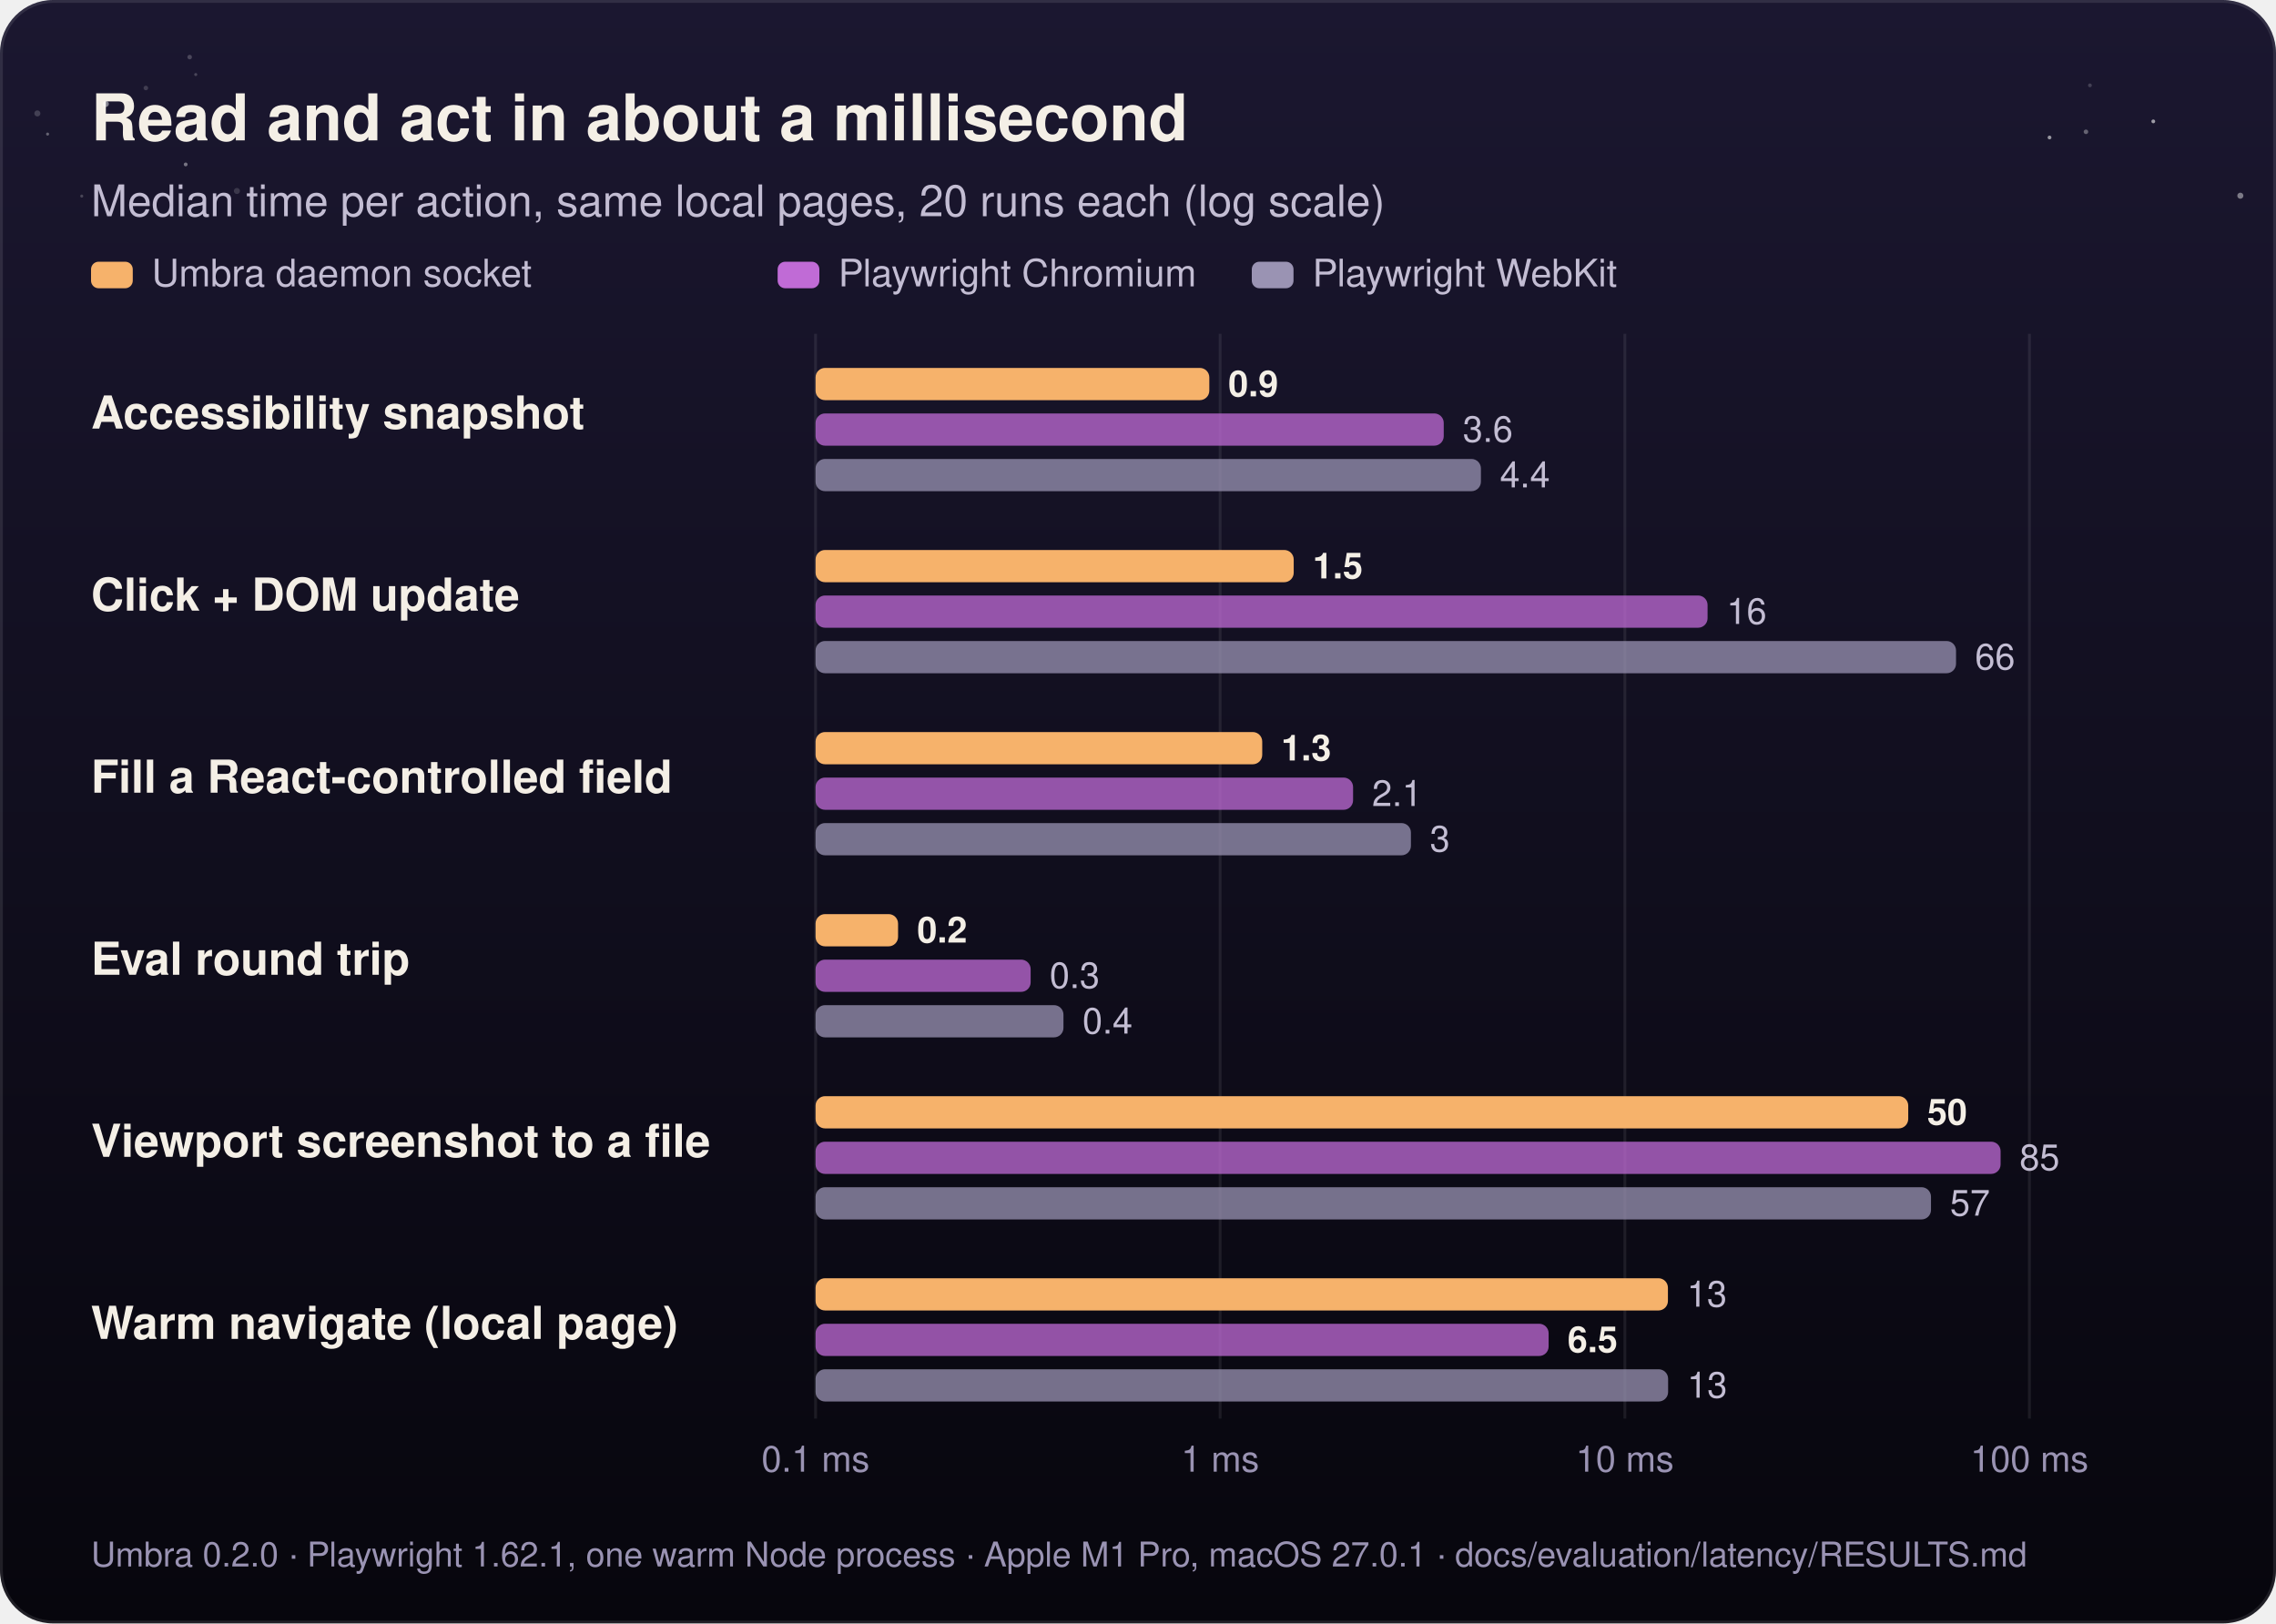
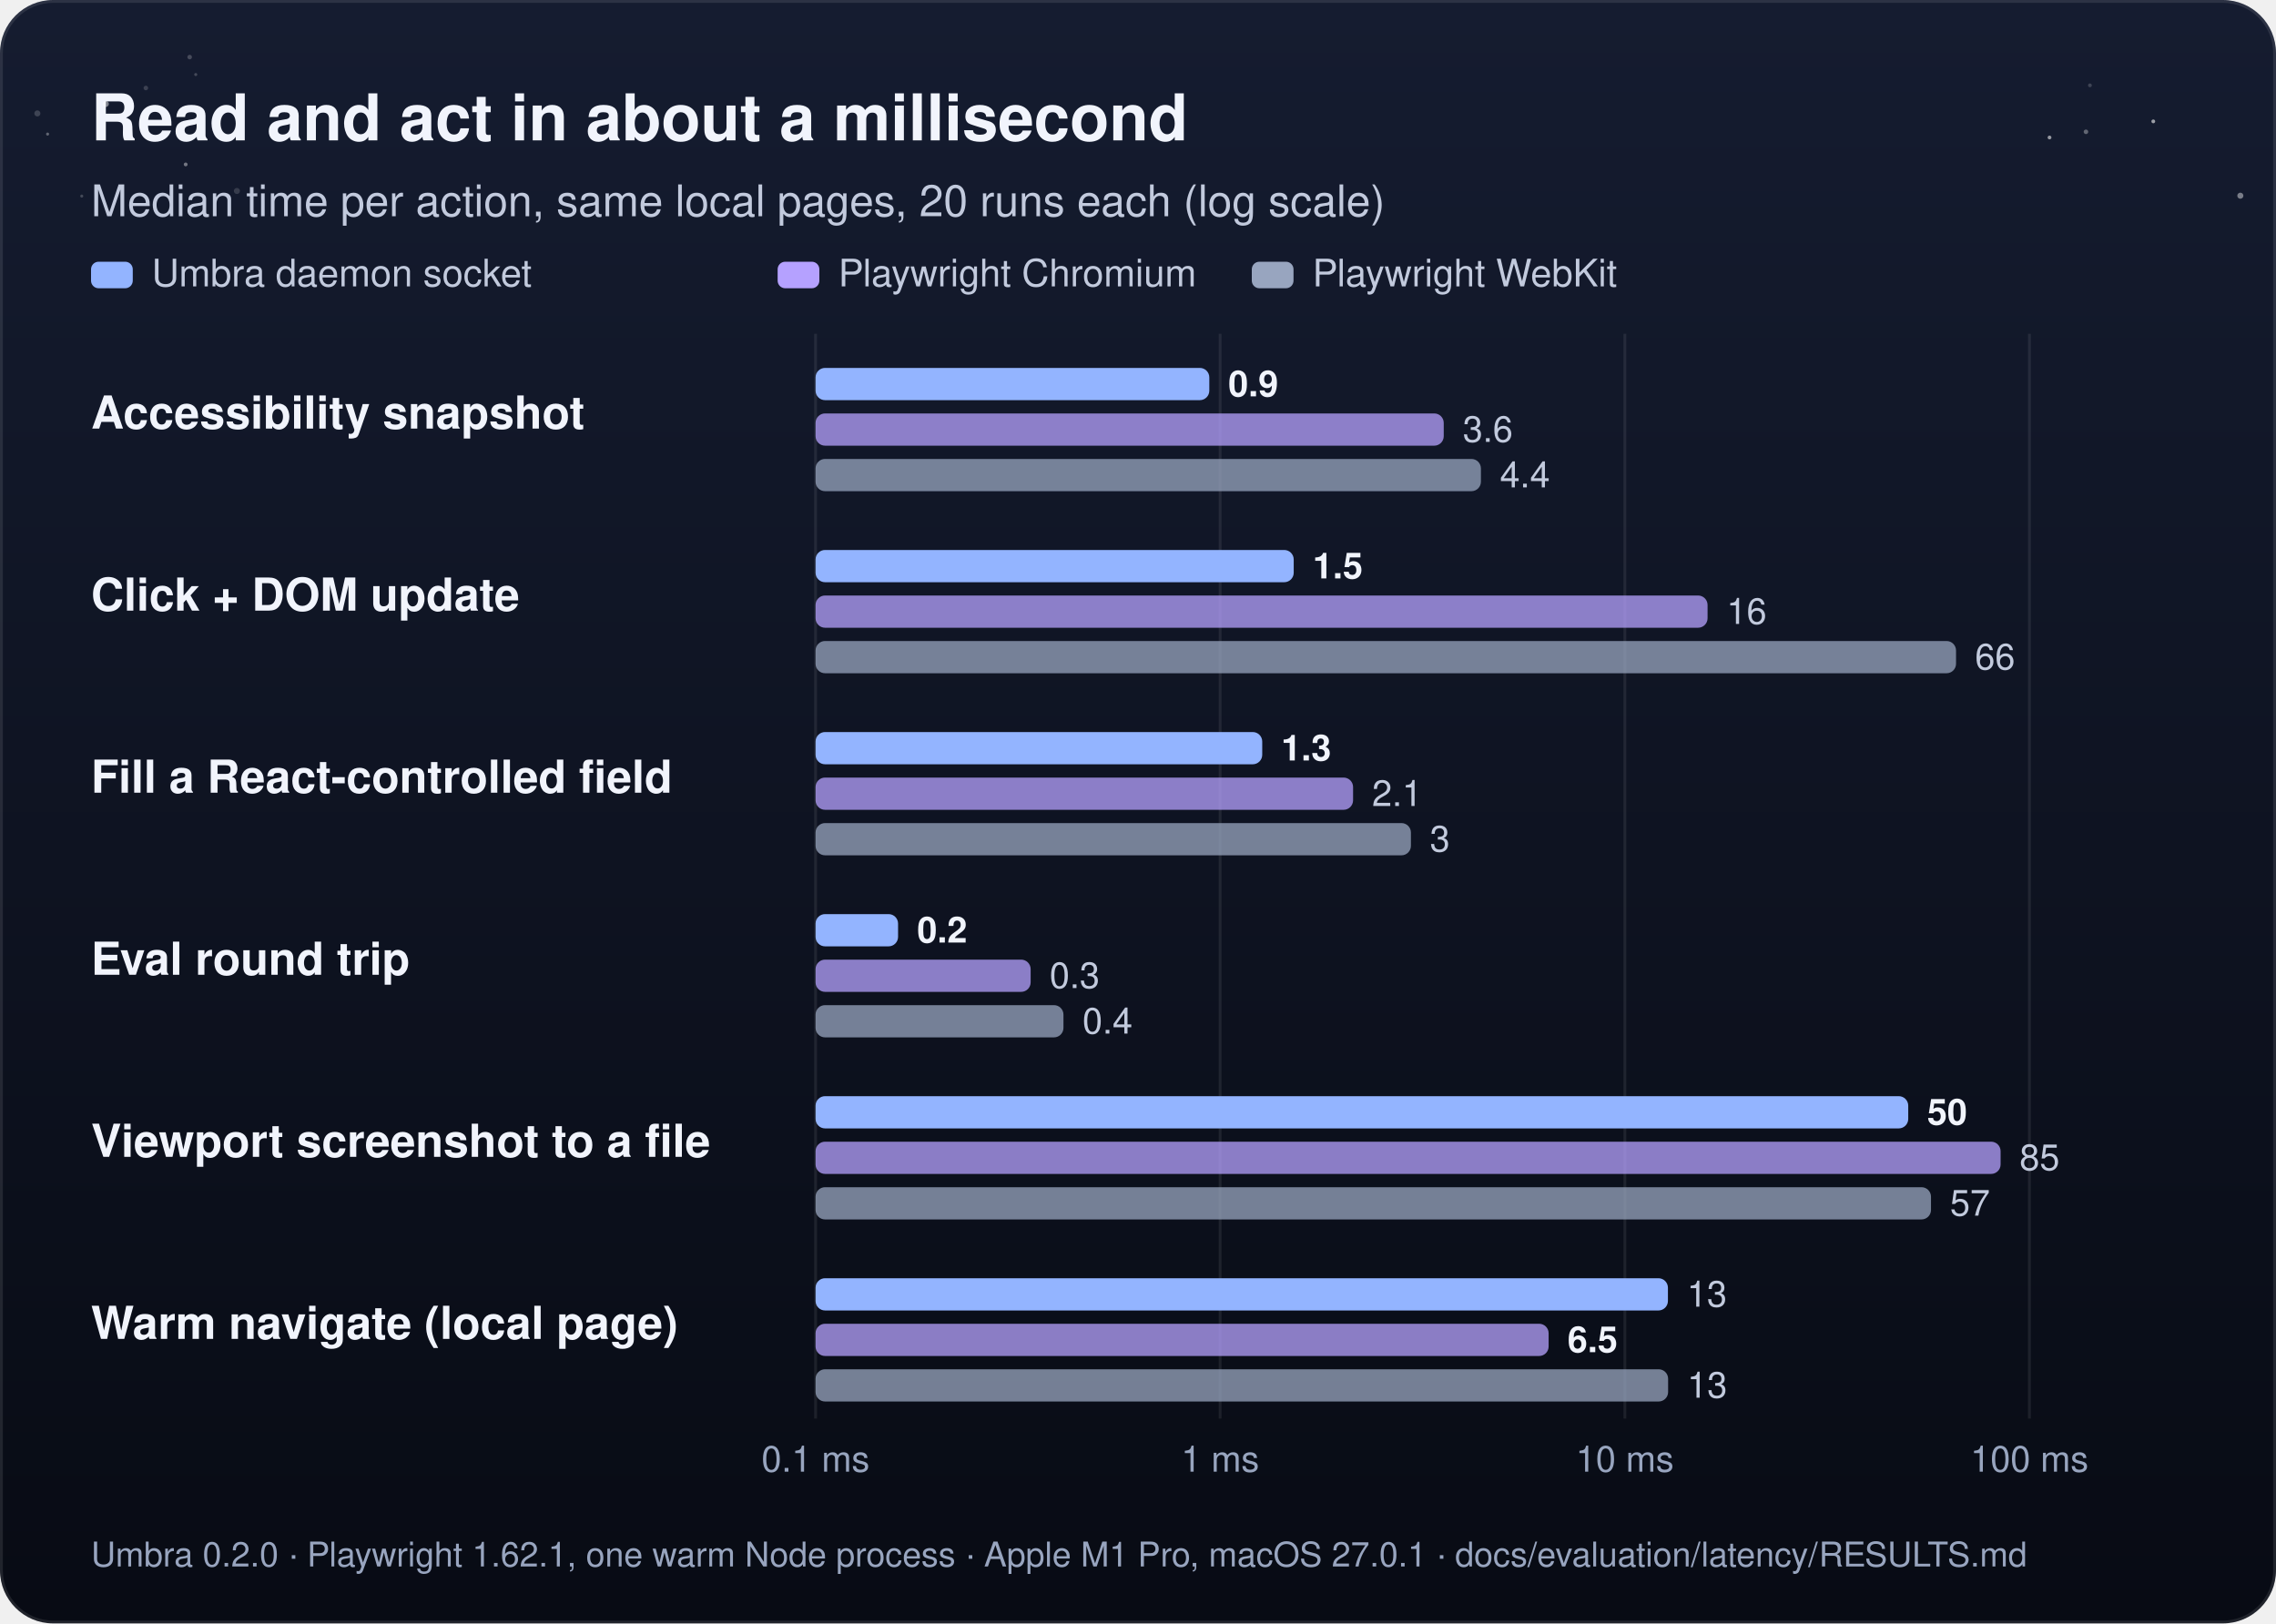
<svg xmlns="http://www.w3.org/2000/svg" viewBox="0 0 1200 856" width="1200" height="856" role="img" aria-labelledby="title desc">
  <defs>
    <radialGradient id="corona" cx="0" cy="0" r="230" gradientUnits="userSpaceOnUse">
-       <stop offset="0.60" stop-color="#ffe7b0" stop-opacity="0" />
-       <stop offset="0.655" stop-color="#fff1d2" stop-opacity="1" />
-       <stop offset="0.70" stop-color="#f6b26b" stop-opacity="0.7" />
-       <stop offset="0.82" stop-color="#c06bd6" stop-opacity="0.22" />
-       <stop offset="1" stop-color="#7c5cf6" stop-opacity="0" />
+       <stop offset="0.60" stop-color="#dce7ff" stop-opacity="0" />
+       <stop offset="0.655" stop-color="#e8edff" stop-opacity="1" />
+       <stop offset="0.70" stop-color="#93b4ff" stop-opacity="0.7" />
+       <stop offset="0.82" stop-color="#b5a1ff" stop-opacity="0.22" />
+       <stop offset="1" stop-color="#7c83f6" stop-opacity="0" />
    </radialGradient>
    <radialGradient id="rays" cx="0" cy="0" r="262" gradientUnits="userSpaceOnUse">
-       <stop offset="0.56" stop-color="#fff1d2" stop-opacity="0.75" />
-       <stop offset="0.72" stop-color="#f6b26b" stop-opacity="0.32" />
-       <stop offset="1" stop-color="#c06bd6" stop-opacity="0" />
+       <stop offset="0.56" stop-color="#e8edff" stop-opacity="0.75" />
+       <stop offset="0.72" stop-color="#93b4ff" stop-opacity="0.32" />
+       <stop offset="1" stop-color="#b5a1ff" stop-opacity="0" />
    </radialGradient>
    <radialGradient id="moon" cx="-40" cy="-50" r="190" gradientUnits="userSpaceOnUse">
-       <stop offset="0" stop-color="#1c1830" />
-       <stop offset="1" stop-color="#07060d" />
+       <stop offset="0" stop-color="#192039" />
+       <stop offset="1" stop-color="#080b14" />
    </radialGradient>
    <radialGradient id="bead" cx="0" cy="0" r="46" gradientUnits="userSpaceOnUse">
      <stop offset="0" stop-color="#ffffff" />
-       <stop offset="0.18" stop-color="#fff4dc" />
-       <stop offset="0.45" stop-color="#ffd08a" stop-opacity="0.45" />
-       <stop offset="1" stop-color="#ffb35c" stop-opacity="0" />
+       <stop offset="0.18" stop-color="#edf3ff" />
+       <stop offset="0.45" stop-color="#bbceff" stop-opacity="0.45" />
+       <stop offset="1" stop-color="#93b4ff" stop-opacity="0" />
    </radialGradient>
    <radialGradient id="halo" cx="0.5" cy="0.5" r="0.5">
-       <stop offset="0" stop-color="#7c5cf6" stop-opacity="0.20" />
-       <stop offset="1" stop-color="#7c5cf6" stop-opacity="0" />
+       <stop offset="0" stop-color="#7c83f6" stop-opacity="0.20" />
+       <stop offset="1" stop-color="#7c83f6" stop-opacity="0" />
    </radialGradient>
    <filter id="soft" x="-25%" y="-25%" width="150%" height="150%">
      <feGaussianBlur stdDeviation="2.6" />
    </filter>
    <linearGradient id="sky" x1="0" y1="0" x2="0" y2="1">
-       <stop offset="0" stop-color="#1b1730" />
-       <stop offset="1" stop-color="#07060d" />
+       <stop offset="0" stop-color="#151c30" />
+       <stop offset="1" stop-color="#080b14" />
    </linearGradient>
  </defs>
  <rect width="1200" height="856" rx="28" fill="url(#sky)" />
  <rect x="0.75" y="0.75" width="1198.5" height="854.5" rx="27.25" fill="none" stroke="#ffffff" stroke-opacity="0.10" stroke-width="1.5" />
-   <text x="48" y="74" font-family="-apple-system, BlinkMacSystemFont, 'SF Pro Display', 'Segoe UI', Helvetica, Arial, sans-serif" font-size="34" fill="#f4efe6" font-weight="600">Read and act in about a millisecond</text>
-   <text x="48" y="114" font-family="-apple-system, BlinkMacSystemFont, 'SF Pro Display', 'Segoe UI', Helvetica, Arial, sans-serif" font-size="23" fill="#c3bdd3">Median time per action, same local pages, 20 runs each (log scale)</text>
+   <text x="48" y="74" font-family="-apple-system, BlinkMacSystemFont, 'SF Pro Display', 'Segoe UI', Helvetica, Arial, sans-serif" font-size="34" fill="#f1f4fc" font-weight="600">Read and act in about a millisecond</text>
+   <text x="48" y="114" font-family="-apple-system, BlinkMacSystemFont, 'SF Pro Display', 'Segoe UI', Helvetica, Arial, sans-serif" font-size="23" fill="#c2cadd">Median time per action, same local pages, 20 runs each (log scale)</text>
  <circle cx="19.7" cy="59.8" r="1.6" fill="#ffffff" fill-opacity="0.18" />
  <circle cx="1181.2" cy="103.2" r="1.6" fill="#ffffff" fill-opacity="0.43" />
  <circle cx="55.8" cy="54.8" r="1.6" fill="#ffffff" fill-opacity="0.46" />
  <circle cx="43.1" cy="103.4" r="0.8" fill="#ffffff" fill-opacity="0.21" />
  <circle cx="1099.8" cy="69.5" r="1.2" fill="#ffffff" fill-opacity="0.33" />
  <circle cx="103.2" cy="39.3" r="0.8" fill="#ffffff" fill-opacity="0.21" />
  <circle cx="124.9" cy="100.7" r="1.6" fill="#ffffff" fill-opacity="0.15" />
  <circle cx="97.9" cy="86.7" r="1" fill="#ffffff" fill-opacity="0.41" />
  <circle cx="1101.9" cy="45.0" r="1" fill="#ffffff" fill-opacity="0.18" />
  <circle cx="1135.3" cy="64.0" r="1" fill="#ffffff" fill-opacity="0.58" />
  <circle cx="76.9" cy="46.4" r="1.2" fill="#ffffff" fill-opacity="0.17" />
  <circle cx="1080.6" cy="72.5" r="1" fill="#ffffff" fill-opacity="0.55" />
  <circle cx="100.0" cy="30.1" r="1.2" fill="#ffffff" fill-opacity="0.21" />
  <circle cx="25.1" cy="70.7" r="0.8" fill="#ffffff" fill-opacity="0.33" />
-   <rect x="48" y="138" width="22" height="14" rx="4" fill="#f6b26b" />
-   <text x="80" y="151" font-family="-apple-system, BlinkMacSystemFont, 'SF Pro Display', 'Segoe UI', Helvetica, Arial, sans-serif" font-size="20" fill="#c3bdd3">Umbra daemon socket</text>
-   <rect x="410" y="138" width="22" height="14" rx="4" fill="#c06bd6" />
-   <text x="442" y="151" font-family="-apple-system, BlinkMacSystemFont, 'SF Pro Display', 'Segoe UI', Helvetica, Arial, sans-serif" font-size="20" fill="#c3bdd3">Playwright Chromium</text>
-   <rect x="660" y="138" width="22" height="14" rx="4" fill="#9a93b3" />
-   <text x="692" y="151" font-family="-apple-system, BlinkMacSystemFont, 'SF Pro Display', 'Segoe UI', Helvetica, Arial, sans-serif" font-size="20" fill="#c3bdd3">Playwright WebKit</text>
+   <rect x="48" y="138" width="22" height="14" rx="4" fill="#93b4ff" />
+   <text x="80" y="151" font-family="-apple-system, BlinkMacSystemFont, 'SF Pro Display', 'Segoe UI', Helvetica, Arial, sans-serif" font-size="20" fill="#c2cadd">Umbra daemon socket</text>
+   <rect x="410" y="138" width="22" height="14" rx="4" fill="#b5a1ff" />
+   <text x="442" y="151" font-family="-apple-system, BlinkMacSystemFont, 'SF Pro Display', 'Segoe UI', Helvetica, Arial, sans-serif" font-size="20" fill="#c2cadd">Playwright Chromium</text>
+   <rect x="660" y="138" width="22" height="14" rx="4" fill="#98a5bf" />
+   <text x="692" y="151" font-family="-apple-system, BlinkMacSystemFont, 'SF Pro Display', 'Segoe UI', Helvetica, Arial, sans-serif" font-size="20" fill="#c2cadd">Playwright WebKit</text>
  <line x1="430.0" y1="176" x2="430.0" y2="748" stroke="#ffffff" stroke-opacity="0.08" stroke-width="1.5" />
-   <text x="430" y="776" font-family="-apple-system, BlinkMacSystemFont, 'SF Pro Display', 'Segoe UI', Helvetica, Arial, sans-serif" font-size="19" fill="#9a93b3" text-anchor="middle">0.1 ms</text>
+   <text x="430" y="776" font-family="-apple-system, BlinkMacSystemFont, 'SF Pro Display', 'Segoe UI', Helvetica, Arial, sans-serif" font-size="19" fill="#98a5bf" text-anchor="middle">0.1 ms</text>
  <line x1="643.3" y1="176" x2="643.3" y2="748" stroke="#ffffff" stroke-opacity="0.08" stroke-width="1.5" />
-   <text x="643.333" y="776" font-family="-apple-system, BlinkMacSystemFont, 'SF Pro Display', 'Segoe UI', Helvetica, Arial, sans-serif" font-size="19" fill="#9a93b3" text-anchor="middle">1 ms</text>
+   <text x="643.333" y="776" font-family="-apple-system, BlinkMacSystemFont, 'SF Pro Display', 'Segoe UI', Helvetica, Arial, sans-serif" font-size="19" fill="#98a5bf" text-anchor="middle">1 ms</text>
  <line x1="856.7" y1="176" x2="856.7" y2="748" stroke="#ffffff" stroke-opacity="0.08" stroke-width="1.5" />
-   <text x="856.667" y="776" font-family="-apple-system, BlinkMacSystemFont, 'SF Pro Display', 'Segoe UI', Helvetica, Arial, sans-serif" font-size="19" fill="#9a93b3" text-anchor="middle">10 ms</text>
+   <text x="856.667" y="776" font-family="-apple-system, BlinkMacSystemFont, 'SF Pro Display', 'Segoe UI', Helvetica, Arial, sans-serif" font-size="19" fill="#98a5bf" text-anchor="middle">10 ms</text>
  <line x1="1070.0" y1="176" x2="1070.0" y2="748" stroke="#ffffff" stroke-opacity="0.08" stroke-width="1.5" />
-   <text x="1070" y="776" font-family="-apple-system, BlinkMacSystemFont, 'SF Pro Display', 'Segoe UI', Helvetica, Arial, sans-serif" font-size="19" fill="#9a93b3" text-anchor="middle">100 ms</text>
-   <text x="48" y="226" font-family="-apple-system, BlinkMacSystemFont, 'SF Pro Display', 'Segoe UI', Helvetica, Arial, sans-serif" font-size="24" fill="#f4efe6" font-weight="600">Accessibility snapshot</text>
-   <rect x="430" y="194" width="207.6" height="17" rx="5" fill="#f6b26b" fill-opacity="1" />
-   <text x="647.601" y="209" font-family="-apple-system, BlinkMacSystemFont, 'SF Pro Display', 'Segoe UI', Helvetica, Arial, sans-serif" font-size="19" fill="#f4efe6" font-weight="700">0.9</text>
-   <rect x="430" y="218" width="331.2" height="17" rx="5" fill="#c06bd6" fill-opacity="0.75" />
-   <text x="771.236" y="233" font-family="-apple-system, BlinkMacSystemFont, 'SF Pro Display', 'Segoe UI', Helvetica, Arial, sans-serif" font-size="19" fill="#c3bdd3">3.6</text>
-   <rect x="430" y="242" width="350.8" height="17" rx="5" fill="#9a93b3" fill-opacity="0.75" />
-   <text x="790.814" y="257" font-family="-apple-system, BlinkMacSystemFont, 'SF Pro Display', 'Segoe UI', Helvetica, Arial, sans-serif" font-size="19" fill="#c3bdd3">4.4</text>
-   <text x="48" y="322" font-family="-apple-system, BlinkMacSystemFont, 'SF Pro Display', 'Segoe UI', Helvetica, Arial, sans-serif" font-size="24" fill="#f4efe6" font-weight="600">Click + DOM update</text>
-   <rect x="430" y="290" width="252.1" height="17" rx="5" fill="#f6b26b" fill-opacity="1" />
-   <text x="692.127" y="305" font-family="-apple-system, BlinkMacSystemFont, 'SF Pro Display', 'Segoe UI', Helvetica, Arial, sans-serif" font-size="19" fill="#f4efe6" font-weight="700">1.5</text>
-   <rect x="430" y="314" width="470.3" height="17" rx="5" fill="#c06bd6" fill-opacity="0.75" />
-   <text x="910.328" y="329" font-family="-apple-system, BlinkMacSystemFont, 'SF Pro Display', 'Segoe UI', Helvetica, Arial, sans-serif" font-size="19" fill="#c3bdd3">16</text>
-   <rect x="430" y="338" width="601.3" height="17" rx="5" fill="#9a93b3" fill-opacity="0.75" />
-   <text x="1041.29" y="353" font-family="-apple-system, BlinkMacSystemFont, 'SF Pro Display', 'Segoe UI', Helvetica, Arial, sans-serif" font-size="19" fill="#c3bdd3">66</text>
-   <text x="48" y="418" font-family="-apple-system, BlinkMacSystemFont, 'SF Pro Display', 'Segoe UI', Helvetica, Arial, sans-serif" font-size="24" fill="#f4efe6" font-weight="600">Fill a React-controlled field</text>
-   <rect x="430" y="386" width="235.5" height="17" rx="5" fill="#f6b26b" fill-opacity="1" />
-   <text x="675.478" y="401" font-family="-apple-system, BlinkMacSystemFont, 'SF Pro Display', 'Segoe UI', Helvetica, Arial, sans-serif" font-size="19" fill="#f4efe6" font-weight="700">1.3</text>
-   <rect x="430" y="410" width="283.4" height="17" rx="5" fill="#c06bd6" fill-opacity="0.75" />
-   <text x="723.388" y="425" font-family="-apple-system, BlinkMacSystemFont, 'SF Pro Display', 'Segoe UI', Helvetica, Arial, sans-serif" font-size="19" fill="#c3bdd3">2.1</text>
-   <rect x="430" y="434" width="313.9" height="17" rx="5" fill="#9a93b3" fill-opacity="0.75" />
-   <text x="753.876" y="449" font-family="-apple-system, BlinkMacSystemFont, 'SF Pro Display', 'Segoe UI', Helvetica, Arial, sans-serif" font-size="19" fill="#c3bdd3">3</text>
-   <text x="48" y="514" font-family="-apple-system, BlinkMacSystemFont, 'SF Pro Display', 'Segoe UI', Helvetica, Arial, sans-serif" font-size="24" fill="#f4efe6" font-weight="600">Eval round trip</text>
-   <rect x="430" y="482" width="43.5" height="17" rx="5" fill="#f6b26b" fill-opacity="1" />
-   <text x="483.546" y="497" font-family="-apple-system, BlinkMacSystemFont, 'SF Pro Display', 'Segoe UI', Helvetica, Arial, sans-serif" font-size="19" fill="#f4efe6" font-weight="700">0.2</text>
-   <rect x="430" y="506" width="113.4" height="17" rx="5" fill="#c06bd6" fill-opacity="0.75" />
-   <text x="553.382" y="521" font-family="-apple-system, BlinkMacSystemFont, 'SF Pro Display', 'Segoe UI', Helvetica, Arial, sans-serif" font-size="19" fill="#c3bdd3">0.3</text>
-   <rect x="430" y="530" width="130.7" height="17" rx="5" fill="#9a93b3" fill-opacity="0.75" />
-   <text x="570.727" y="545" font-family="-apple-system, BlinkMacSystemFont, 'SF Pro Display', 'Segoe UI', Helvetica, Arial, sans-serif" font-size="19" fill="#c3bdd3">0.4</text>
-   <text x="48" y="610" font-family="-apple-system, BlinkMacSystemFont, 'SF Pro Display', 'Segoe UI', Helvetica, Arial, sans-serif" font-size="24" fill="#f4efe6" font-weight="600">Viewport screenshot to a file</text>
-   <rect x="430" y="578" width="576.1" height="17" rx="5" fill="#f6b26b" fill-opacity="1" />
-   <text x="1016.08" y="593" font-family="-apple-system, BlinkMacSystemFont, 'SF Pro Display', 'Segoe UI', Helvetica, Arial, sans-serif" font-size="19" fill="#f4efe6" font-weight="700">50</text>
-   <rect x="430" y="602" width="624.8" height="17" rx="5" fill="#c06bd6" fill-opacity="0.75" />
-   <text x="1064.79" y="617" font-family="-apple-system, BlinkMacSystemFont, 'SF Pro Display', 'Segoe UI', Helvetica, Arial, sans-serif" font-size="19" fill="#c3bdd3">85</text>
-   <rect x="430" y="626" width="588.1" height="17" rx="5" fill="#9a93b3" fill-opacity="0.75" />
-   <text x="1028.11" y="641" font-family="-apple-system, BlinkMacSystemFont, 'SF Pro Display', 'Segoe UI', Helvetica, Arial, sans-serif" font-size="19" fill="#c3bdd3">57</text>
-   <text x="48" y="706" font-family="-apple-system, BlinkMacSystemFont, 'SF Pro Display', 'Segoe UI', Helvetica, Arial, sans-serif" font-size="24" fill="#f4efe6" font-weight="600">Warm navigate (local page)</text>
-   <rect x="430" y="674" width="449.4" height="17" rx="5" fill="#f6b26b" fill-opacity="1" />
-   <text x="889.393" y="689" font-family="-apple-system, BlinkMacSystemFont, 'SF Pro Display', 'Segoe UI', Helvetica, Arial, sans-serif" font-size="19" fill="#c3bdd3">13</text>
-   <rect x="430" y="698" width="386.5" height="17" rx="5" fill="#c06bd6" fill-opacity="0.75" />
-   <text x="826.469" y="713" font-family="-apple-system, BlinkMacSystemFont, 'SF Pro Display', 'Segoe UI', Helvetica, Arial, sans-serif" font-size="19" fill="#f4efe6" font-weight="700">6.5</text>
-   <rect x="430" y="722" width="449.5" height="17" rx="5" fill="#9a93b3" fill-opacity="0.75" />
-   <text x="889.538" y="737" font-family="-apple-system, BlinkMacSystemFont, 'SF Pro Display', 'Segoe UI', Helvetica, Arial, sans-serif" font-size="19" fill="#c3bdd3">13</text>
-   <text x="48" y="826" font-family="-apple-system, BlinkMacSystemFont, 'SF Pro Display', 'Segoe UI', Helvetica, Arial, sans-serif" font-size="18" fill="#9a93b3">Umbra 0.2.0 · Playwright 1.62.1, one warm Node process · Apple M1 Pro, macOS 27.0.1 · docs/evaluation/latency/RESULTS.md</text>
+   <text x="1070" y="776" font-family="-apple-system, BlinkMacSystemFont, 'SF Pro Display', 'Segoe UI', Helvetica, Arial, sans-serif" font-size="19" fill="#98a5bf" text-anchor="middle">100 ms</text>
+   <text x="48" y="226" font-family="-apple-system, BlinkMacSystemFont, 'SF Pro Display', 'Segoe UI', Helvetica, Arial, sans-serif" font-size="24" fill="#f1f4fc" font-weight="600">Accessibility snapshot</text>
+   <rect x="430" y="194" width="207.6" height="17" rx="5" fill="#93b4ff" fill-opacity="1" />
+   <text x="647.601" y="209" font-family="-apple-system, BlinkMacSystemFont, 'SF Pro Display', 'Segoe UI', Helvetica, Arial, sans-serif" font-size="19" fill="#f1f4fc" font-weight="700">0.9</text>
+   <rect x="430" y="218" width="331.2" height="17" rx="5" fill="#b5a1ff" fill-opacity="0.75" />
+   <text x="771.236" y="233" font-family="-apple-system, BlinkMacSystemFont, 'SF Pro Display', 'Segoe UI', Helvetica, Arial, sans-serif" font-size="19" fill="#c2cadd">3.6</text>
+   <rect x="430" y="242" width="350.8" height="17" rx="5" fill="#98a5bf" fill-opacity="0.75" />
+   <text x="790.814" y="257" font-family="-apple-system, BlinkMacSystemFont, 'SF Pro Display', 'Segoe UI', Helvetica, Arial, sans-serif" font-size="19" fill="#c2cadd">4.4</text>
+   <text x="48" y="322" font-family="-apple-system, BlinkMacSystemFont, 'SF Pro Display', 'Segoe UI', Helvetica, Arial, sans-serif" font-size="24" fill="#f1f4fc" font-weight="600">Click + DOM update</text>
+   <rect x="430" y="290" width="252.1" height="17" rx="5" fill="#93b4ff" fill-opacity="1" />
+   <text x="692.127" y="305" font-family="-apple-system, BlinkMacSystemFont, 'SF Pro Display', 'Segoe UI', Helvetica, Arial, sans-serif" font-size="19" fill="#f1f4fc" font-weight="700">1.5</text>
+   <rect x="430" y="314" width="470.3" height="17" rx="5" fill="#b5a1ff" fill-opacity="0.75" />
+   <text x="910.328" y="329" font-family="-apple-system, BlinkMacSystemFont, 'SF Pro Display', 'Segoe UI', Helvetica, Arial, sans-serif" font-size="19" fill="#c2cadd">16</text>
+   <rect x="430" y="338" width="601.3" height="17" rx="5" fill="#98a5bf" fill-opacity="0.75" />
+   <text x="1041.29" y="353" font-family="-apple-system, BlinkMacSystemFont, 'SF Pro Display', 'Segoe UI', Helvetica, Arial, sans-serif" font-size="19" fill="#c2cadd">66</text>
+   <text x="48" y="418" font-family="-apple-system, BlinkMacSystemFont, 'SF Pro Display', 'Segoe UI', Helvetica, Arial, sans-serif" font-size="24" fill="#f1f4fc" font-weight="600">Fill a React-controlled field</text>
+   <rect x="430" y="386" width="235.5" height="17" rx="5" fill="#93b4ff" fill-opacity="1" />
+   <text x="675.478" y="401" font-family="-apple-system, BlinkMacSystemFont, 'SF Pro Display', 'Segoe UI', Helvetica, Arial, sans-serif" font-size="19" fill="#f1f4fc" font-weight="700">1.3</text>
+   <rect x="430" y="410" width="283.4" height="17" rx="5" fill="#b5a1ff" fill-opacity="0.75" />
+   <text x="723.388" y="425" font-family="-apple-system, BlinkMacSystemFont, 'SF Pro Display', 'Segoe UI', Helvetica, Arial, sans-serif" font-size="19" fill="#c2cadd">2.1</text>
+   <rect x="430" y="434" width="313.9" height="17" rx="5" fill="#98a5bf" fill-opacity="0.75" />
+   <text x="753.876" y="449" font-family="-apple-system, BlinkMacSystemFont, 'SF Pro Display', 'Segoe UI', Helvetica, Arial, sans-serif" font-size="19" fill="#c2cadd">3</text>
+   <text x="48" y="514" font-family="-apple-system, BlinkMacSystemFont, 'SF Pro Display', 'Segoe UI', Helvetica, Arial, sans-serif" font-size="24" fill="#f1f4fc" font-weight="600">Eval round trip</text>
+   <rect x="430" y="482" width="43.5" height="17" rx="5" fill="#93b4ff" fill-opacity="1" />
+   <text x="483.546" y="497" font-family="-apple-system, BlinkMacSystemFont, 'SF Pro Display', 'Segoe UI', Helvetica, Arial, sans-serif" font-size="19" fill="#f1f4fc" font-weight="700">0.2</text>
+   <rect x="430" y="506" width="113.4" height="17" rx="5" fill="#b5a1ff" fill-opacity="0.75" />
+   <text x="553.382" y="521" font-family="-apple-system, BlinkMacSystemFont, 'SF Pro Display', 'Segoe UI', Helvetica, Arial, sans-serif" font-size="19" fill="#c2cadd">0.3</text>
+   <rect x="430" y="530" width="130.7" height="17" rx="5" fill="#98a5bf" fill-opacity="0.75" />
+   <text x="570.727" y="545" font-family="-apple-system, BlinkMacSystemFont, 'SF Pro Display', 'Segoe UI', Helvetica, Arial, sans-serif" font-size="19" fill="#c2cadd">0.4</text>
+   <text x="48" y="610" font-family="-apple-system, BlinkMacSystemFont, 'SF Pro Display', 'Segoe UI', Helvetica, Arial, sans-serif" font-size="24" fill="#f1f4fc" font-weight="600">Viewport screenshot to a file</text>
+   <rect x="430" y="578" width="576.1" height="17" rx="5" fill="#93b4ff" fill-opacity="1" />
+   <text x="1016.08" y="593" font-family="-apple-system, BlinkMacSystemFont, 'SF Pro Display', 'Segoe UI', Helvetica, Arial, sans-serif" font-size="19" fill="#f1f4fc" font-weight="700">50</text>
+   <rect x="430" y="602" width="624.8" height="17" rx="5" fill="#b5a1ff" fill-opacity="0.75" />
+   <text x="1064.79" y="617" font-family="-apple-system, BlinkMacSystemFont, 'SF Pro Display', 'Segoe UI', Helvetica, Arial, sans-serif" font-size="19" fill="#c2cadd">85</text>
+   <rect x="430" y="626" width="588.1" height="17" rx="5" fill="#98a5bf" fill-opacity="0.75" />
+   <text x="1028.11" y="641" font-family="-apple-system, BlinkMacSystemFont, 'SF Pro Display', 'Segoe UI', Helvetica, Arial, sans-serif" font-size="19" fill="#c2cadd">57</text>
+   <text x="48" y="706" font-family="-apple-system, BlinkMacSystemFont, 'SF Pro Display', 'Segoe UI', Helvetica, Arial, sans-serif" font-size="24" fill="#f1f4fc" font-weight="600">Warm navigate (local page)</text>
+   <rect x="430" y="674" width="449.4" height="17" rx="5" fill="#93b4ff" fill-opacity="1" />
+   <text x="889.393" y="689" font-family="-apple-system, BlinkMacSystemFont, 'SF Pro Display', 'Segoe UI', Helvetica, Arial, sans-serif" font-size="19" fill="#c2cadd">13</text>
+   <rect x="430" y="698" width="386.5" height="17" rx="5" fill="#b5a1ff" fill-opacity="0.75" />
+   <text x="826.469" y="713" font-family="-apple-system, BlinkMacSystemFont, 'SF Pro Display', 'Segoe UI', Helvetica, Arial, sans-serif" font-size="19" fill="#f1f4fc" font-weight="700">6.5</text>
+   <rect x="430" y="722" width="449.5" height="17" rx="5" fill="#98a5bf" fill-opacity="0.75" />
+   <text x="889.538" y="737" font-family="-apple-system, BlinkMacSystemFont, 'SF Pro Display', 'Segoe UI', Helvetica, Arial, sans-serif" font-size="19" fill="#c2cadd">13</text>
+   <text x="48" y="826" font-family="-apple-system, BlinkMacSystemFont, 'SF Pro Display', 'Segoe UI', Helvetica, Arial, sans-serif" font-size="18" fill="#98a5bf">Umbra 0.2.0 · Playwright 1.62.1, one warm Node process · Apple M1 Pro, macOS 27.0.1 · docs/evaluation/latency/RESULTS.md</text>
</svg>
